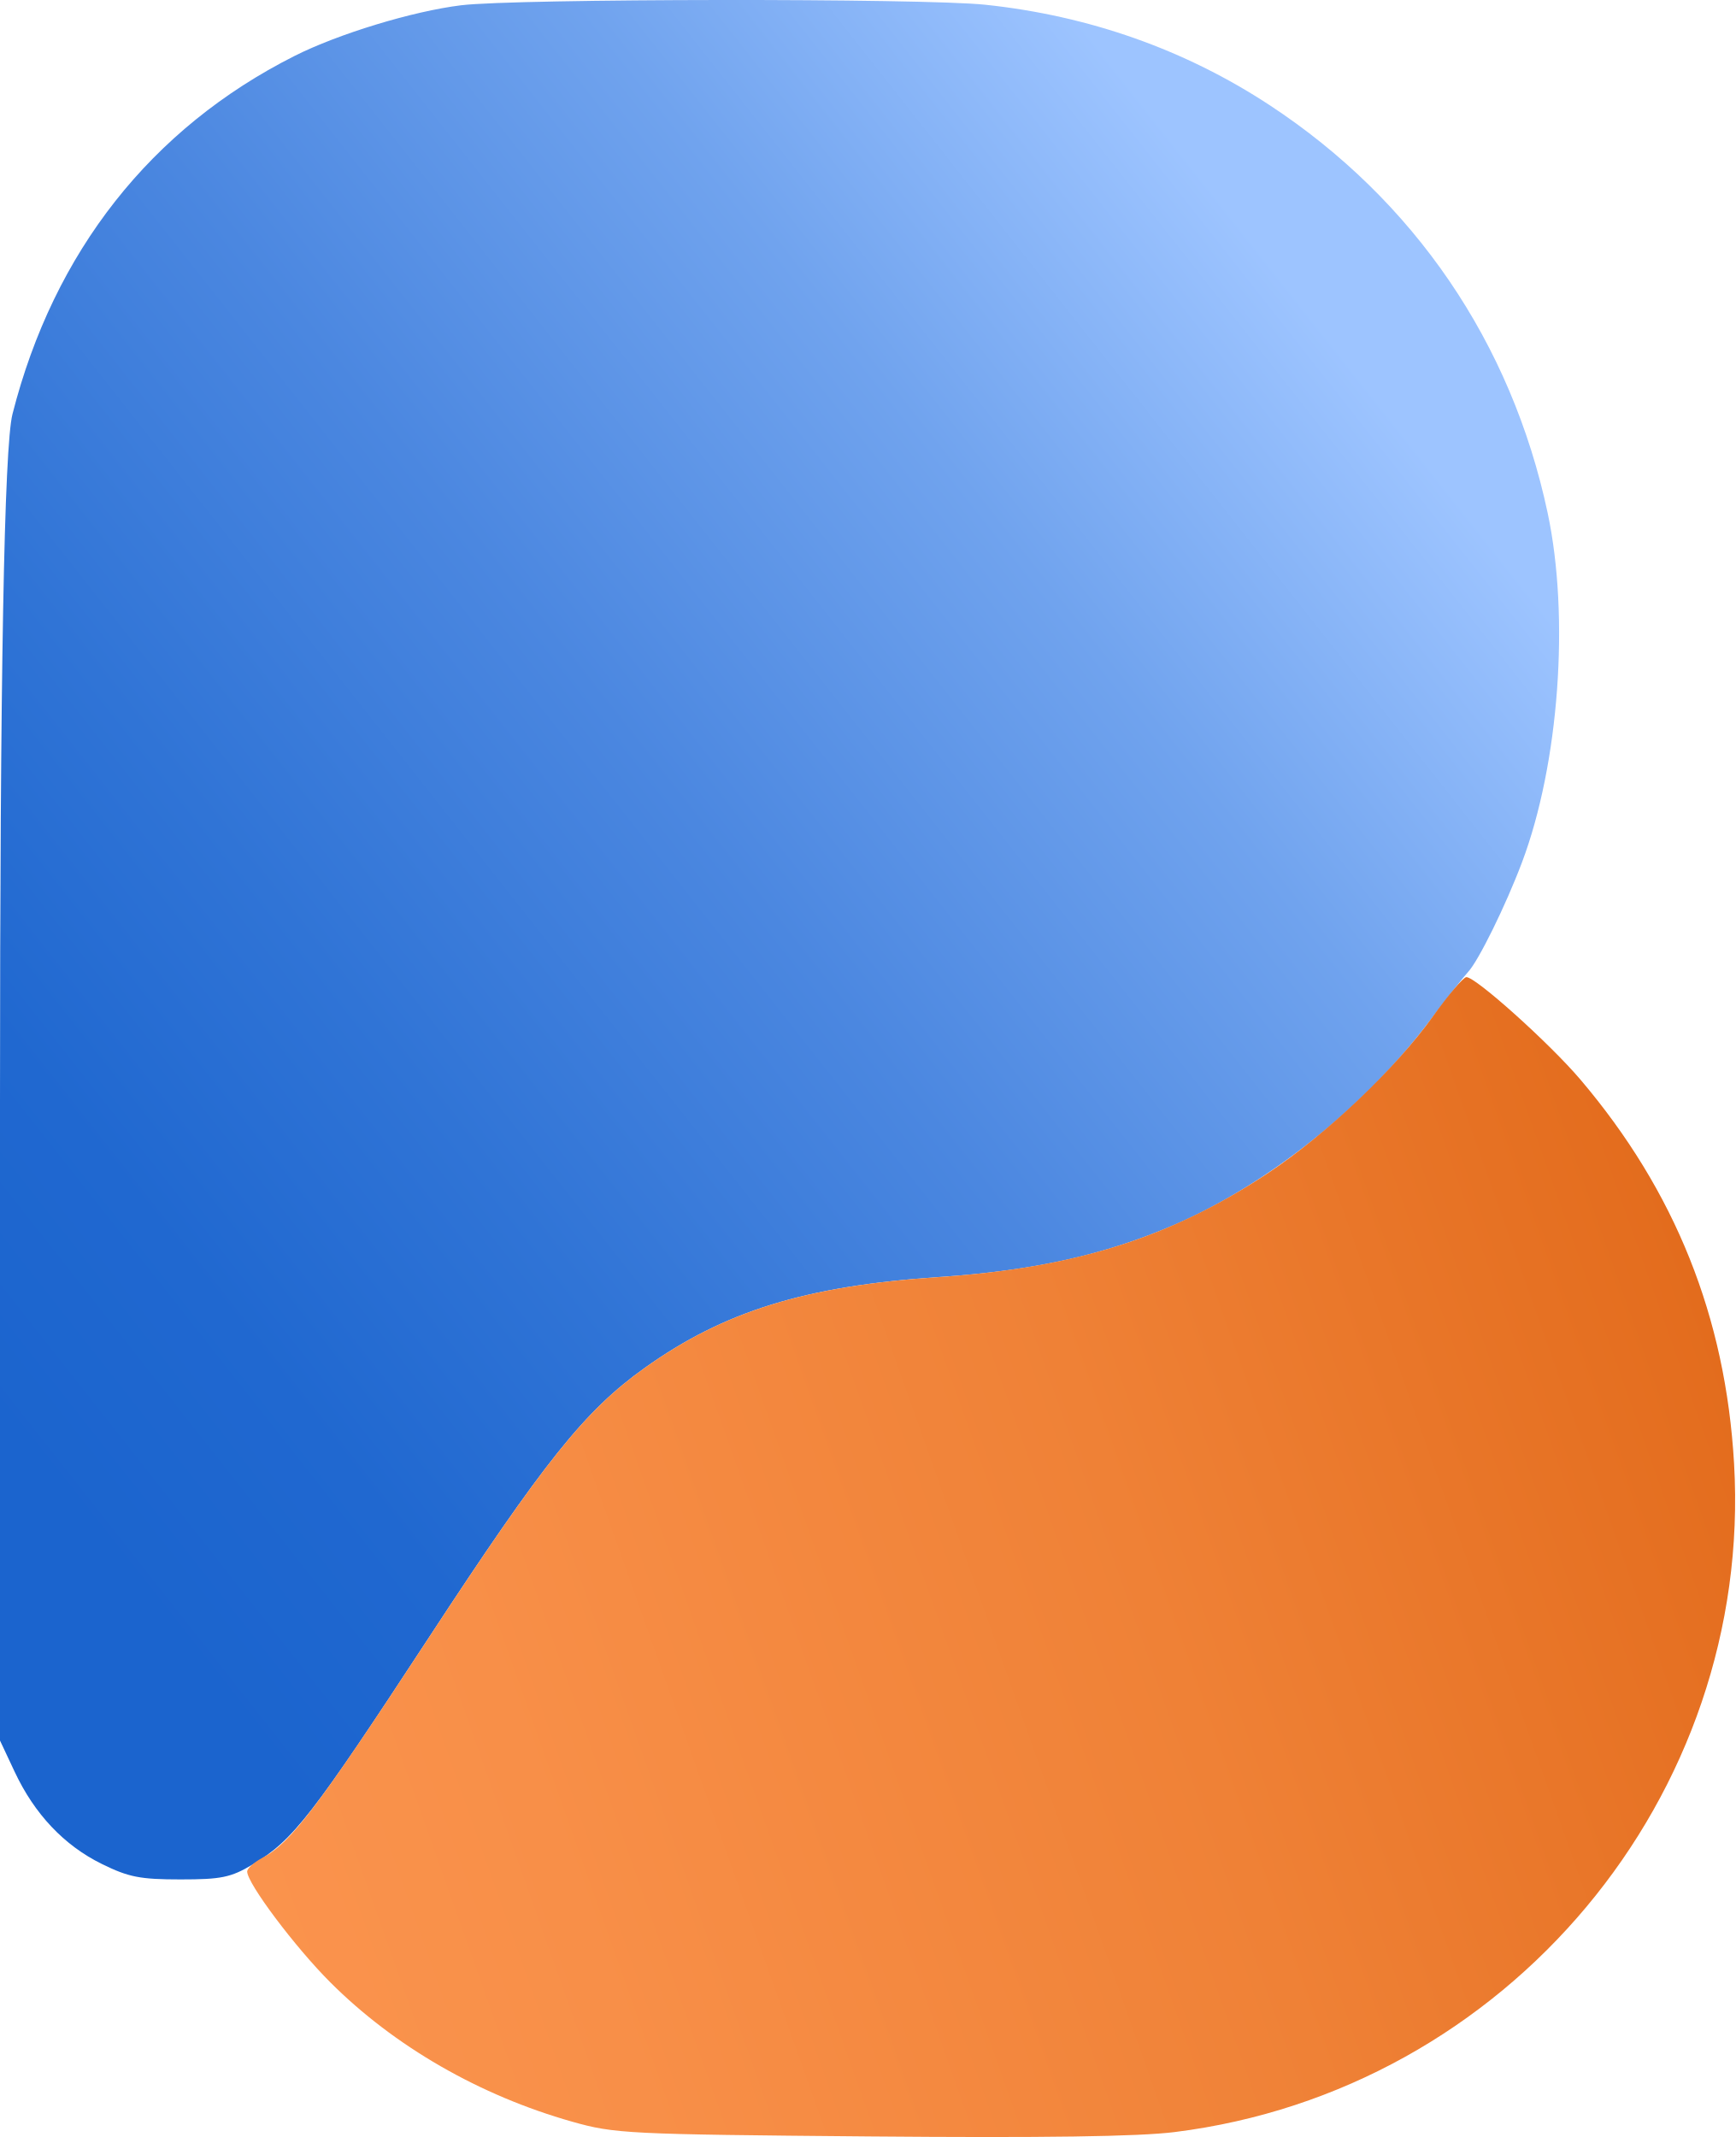
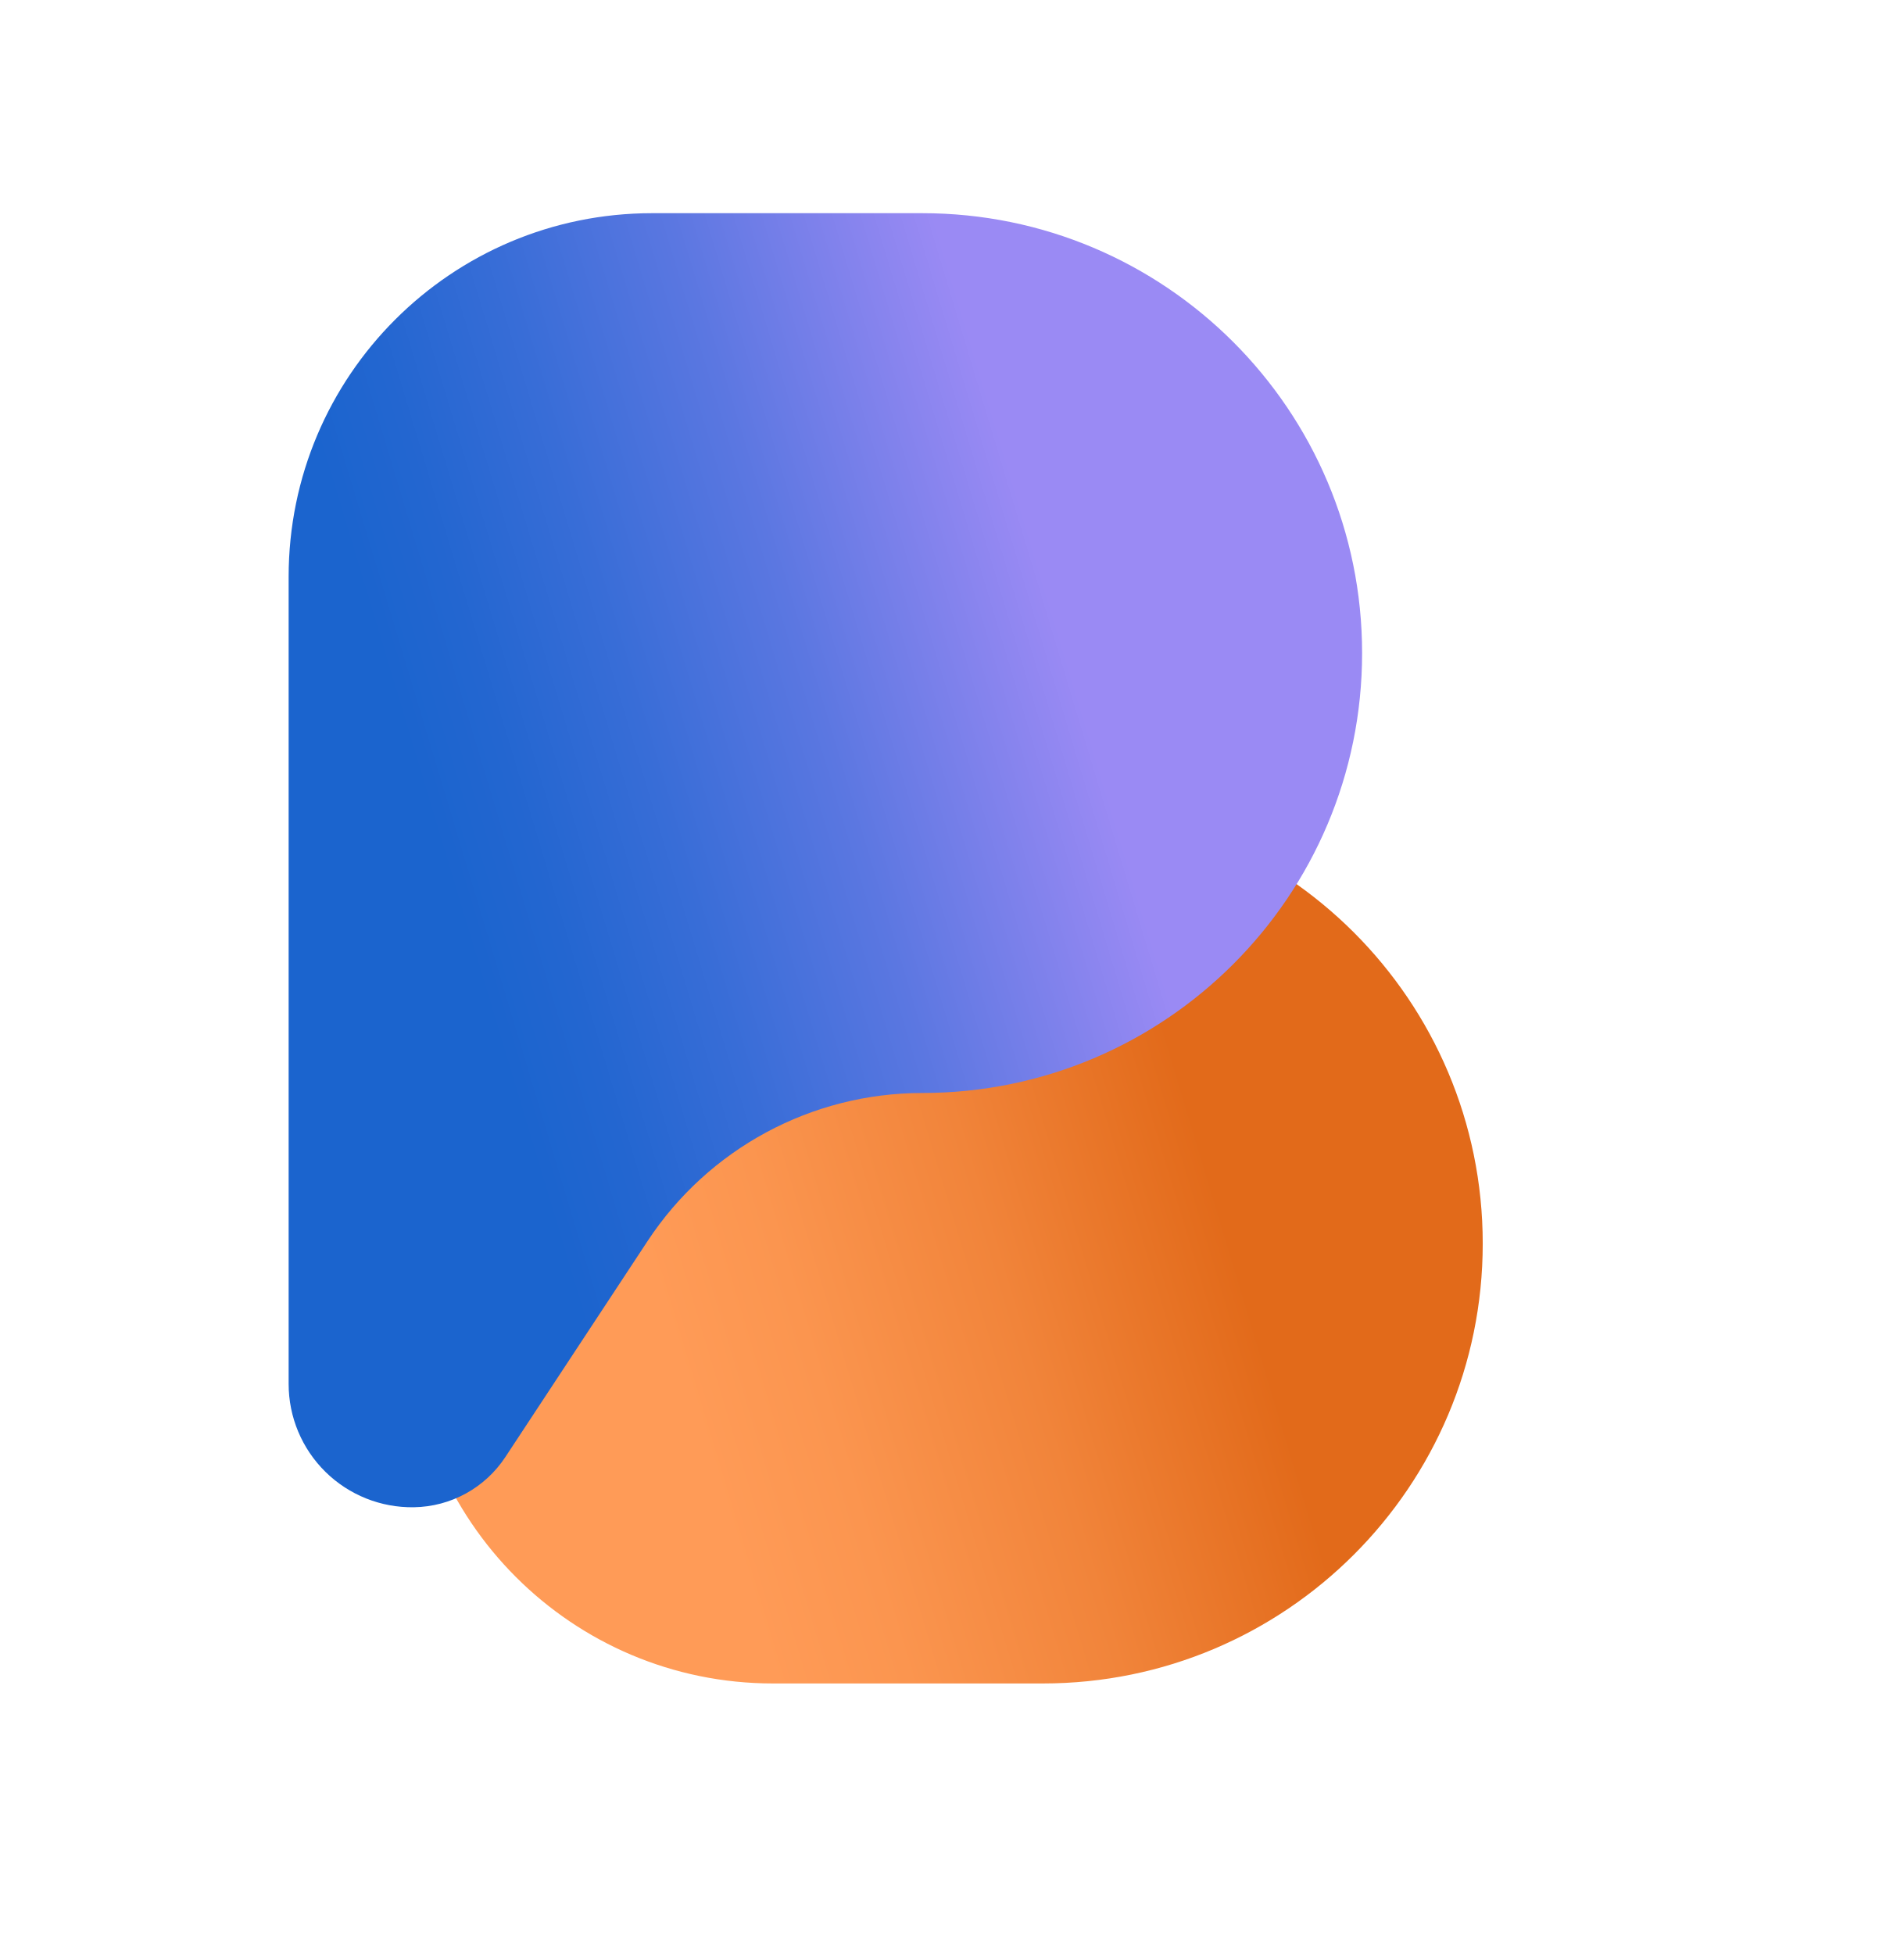
- <svg xmlns="http://www.w3.org/2000/svg" id="Layer_2" data-name="Layer 2" viewBox="0 0 312.39 384.71">
+ <svg xmlns="http://www.w3.org/2000/svg" id="Layer_1" data-name="Layer 1" viewBox="0 0 514.4 528.05">
  <defs>
-     <style>
-       .cls-1 {
-         fill: url(#linear-gradient);
-       }
- 
-       .cls-1, .cls-2 {
-         fill-rule: evenodd;
-         stroke-width: 0px;
-       }
- 
-       .cls-2 {
-         fill: url(#linear-gradient-2);
-       }
-     </style>
-     <linearGradient id="linear-gradient" x1="225.32" y1="42.77" x2="-369.56" y2="511.81" gradientUnits="userSpaceOnUse">
-       <stop offset="0" stop-color="#9dc4ff" />
-       <stop offset=".09" stop-color="#70a3ee" />
-       <stop offset=".19" stop-color="#4b87e0" />
-       <stop offset=".28" stop-color="#3074d6" />
-       <stop offset=".35" stop-color="#2068d0" />
-       <stop offset=".41" stop-color="#1b64ce" />
+     <style>.cls-1{fill:url(#linear-gradient);}.cls-2{fill:url(#linear-gradient-2);}</style>
+     <linearGradient id="linear-gradient" x1="94.49" y1="317.63" x2="375.02" y2="233.18" gradientUnits="userSpaceOnUse">
+       <stop offset="0.24" stop-color="#ff9b57" />
+       <stop offset="0.36" stop-color="#fb954f" />
+       <stop offset="0.55" stop-color="#f1843a" />
+       <stop offset="0.76" stop-color="#e26a1a" />
    </linearGradient>
-     <linearGradient id="linear-gradient-2" x1="-149.73" y1="418.72" x2="328.23" y2="249.18" gradientUnits="userSpaceOnUse">
-       <stop offset="0" stop-color="#ff9b57" />
-       <stop offset=".28" stop-color="#fd9853" />
-       <stop offset=".52" stop-color="#f88f48" />
-       <stop offset=".75" stop-color="#ef8136" />
-       <stop offset=".97" stop-color="#e36c1d" />
-       <stop offset="1" stop-color="#e26a1a" />
+     <linearGradient id="linear-gradient-2" x1="42.65" y1="261.4" x2="369.35" y2="163.05" gradientUnits="userSpaceOnUse">
+       <stop offset="0.24" stop-color="#1b64ce" />
+       <stop offset="0.31" stop-color="#2366d0" />
+       <stop offset="0.42" stop-color="#386dd7" />
+       <stop offset="0.56" stop-color="#5b77e1" />
+       <stop offset="0.71" stop-color="#8b85ef" />
+       <stop offset="0.76" stop-color="#9a8af4" />
    </linearGradient>
  </defs>
-   <g id="Layer_1-2" data-name="Layer 1">
-     <g>
-       <path class="cls-1" d="m83,.95c-8.74,1.08-22.1,5.15-29.99,9.13C27.2,23.09,9.69,45.32,2.25,74.53q-2.25,8.81-2.25,123.81v115l2.64,5.62c3.57,7.62,8.92,13.27,15.7,16.6,4.84,2.38,6.89,2.78,14.16,2.78s9.05-.33,13-2.7c7.31-4.38,10.71-8.77,31.61-40.68,20.84-31.83,28.19-41.02,38.94-48.69,14.35-10.24,29.01-14.77,52.96-16.37,17.08-1.14,29.92-3.99,42.48-9.43,16.74-7.25,34.13-21.13,45.73-36.47,3.18-4.21,6.36-8.26,7.08-9.02,1.87-1.98,6.79-11.98,9.71-19.74,6.67-17.71,8.61-44.14,4.62-62.9-6.52-30.64-24.03-56.32-50.07-73.42-15.22-9.99-32.52-16.1-51.21-18.07-11.31-1.19-84.53-1.11-94.34.1" />
-       <path class="cls-2" d="m258,182.94c-6.75,9.43-19.15,21.21-29.68,28.22-17.49,11.63-34.83,17.1-59.31,18.74-23.95,1.6-38.61,6.13-52.96,16.37-10.75,7.67-18.1,16.86-38.94,48.69-19.94,30.45-24.74,36.8-29.86,39.49-1.51.79-2.75,1.91-2.75,2.47,0,2.12,8.61,13.6,14.97,19.95,11.52,11.52,26.89,20.37,43.53,25.08,7.66,2.17,9.92,2.28,53.5,2.66,31.34.27,48.45.03,54.99-.79,59.86-7.48,104.19-60.47,100.7-120.38-1.53-26.35-10.6-49.01-27.67-69.1-5.53-6.51-18.91-18.53-20.53-18.43-.55.03-3.25,3.2-6,7.04" />
-     </g>
-   </g>
+   <path class="cls-1" d="M281.81,217.17h0a88.82,88.82,0,0,1-74.2-40l-38.45-58.4a30.14,30.14,0,0,0-24.71-13.56h0a33.32,33.32,0,0,0-33.82,33.31V356.69a98.25,98.25,0,0,0,98.24,98.25h72.94A118.88,118.88,0,0,0,400.69,336.06h0A118.88,118.88,0,0,0,281.81,217.17Z" />
+   <path class="cls-2" d="M249.21,295.37h0a88.86,88.86,0,0,0-74.2,40l-38.45,58.39a30.12,30.12,0,0,1-24.71,13.56h0A33.31,33.31,0,0,1,78,374V155.85a98.24,98.24,0,0,1,98.24-98.24h72.93A118.87,118.87,0,0,1,368.09,176.49h0A118.87,118.87,0,0,1,249.21,295.37Z" />
</svg>
